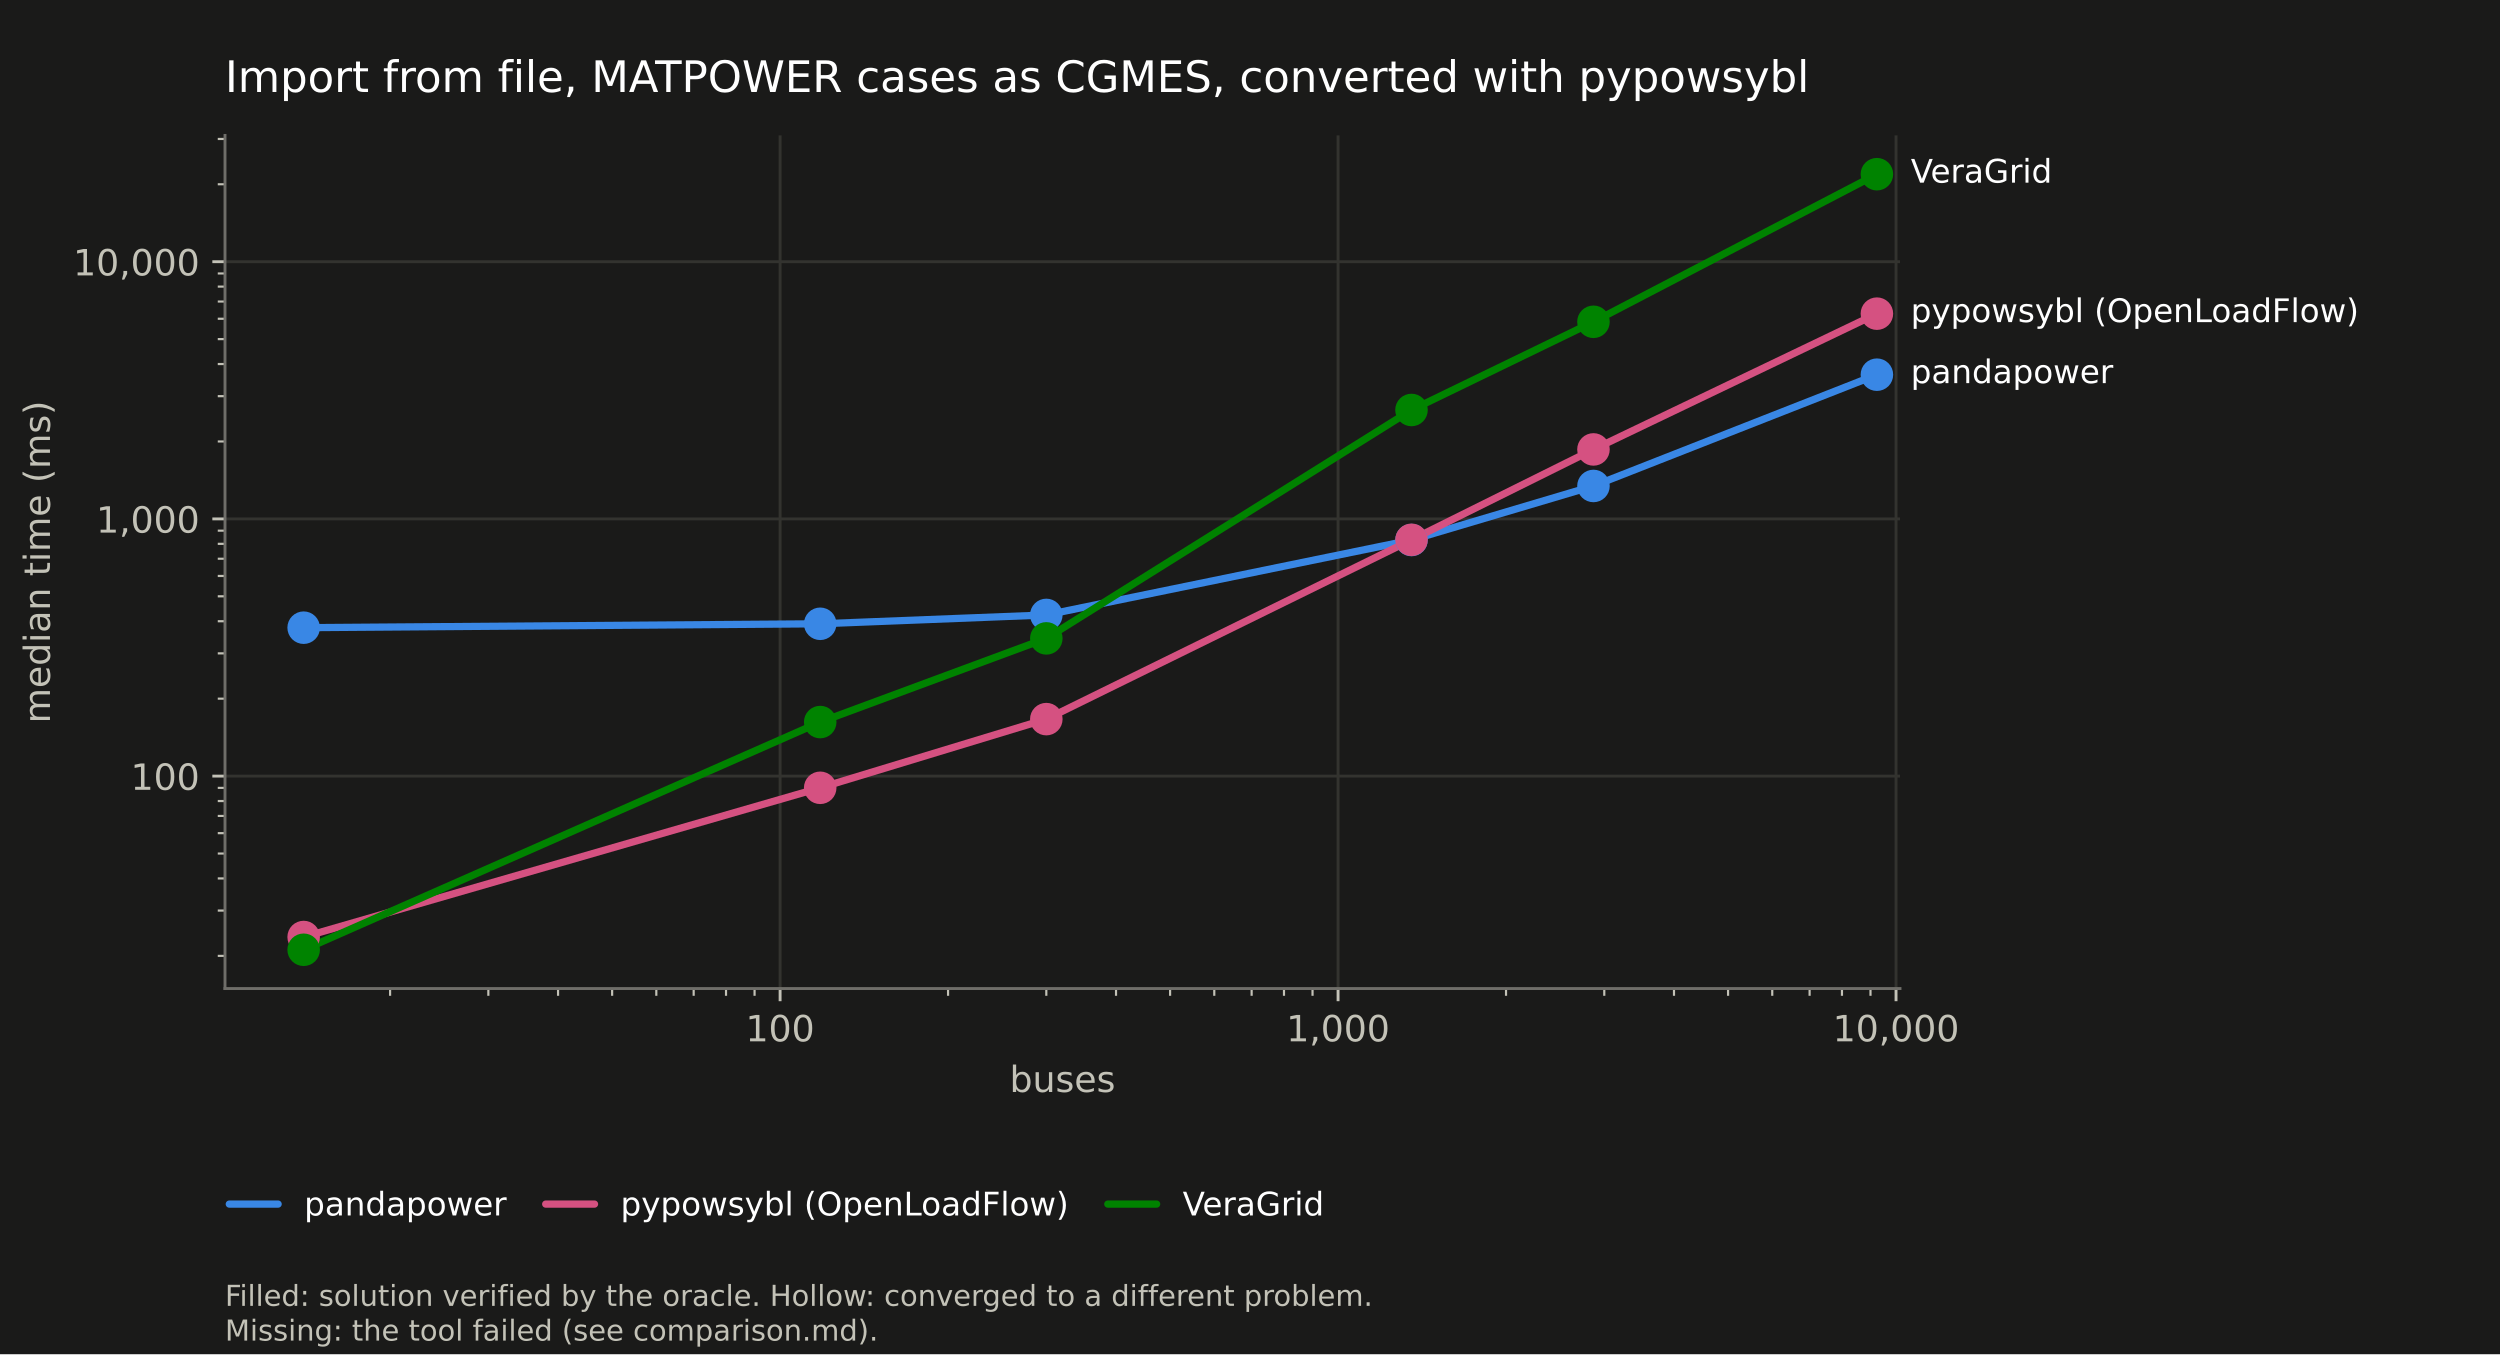
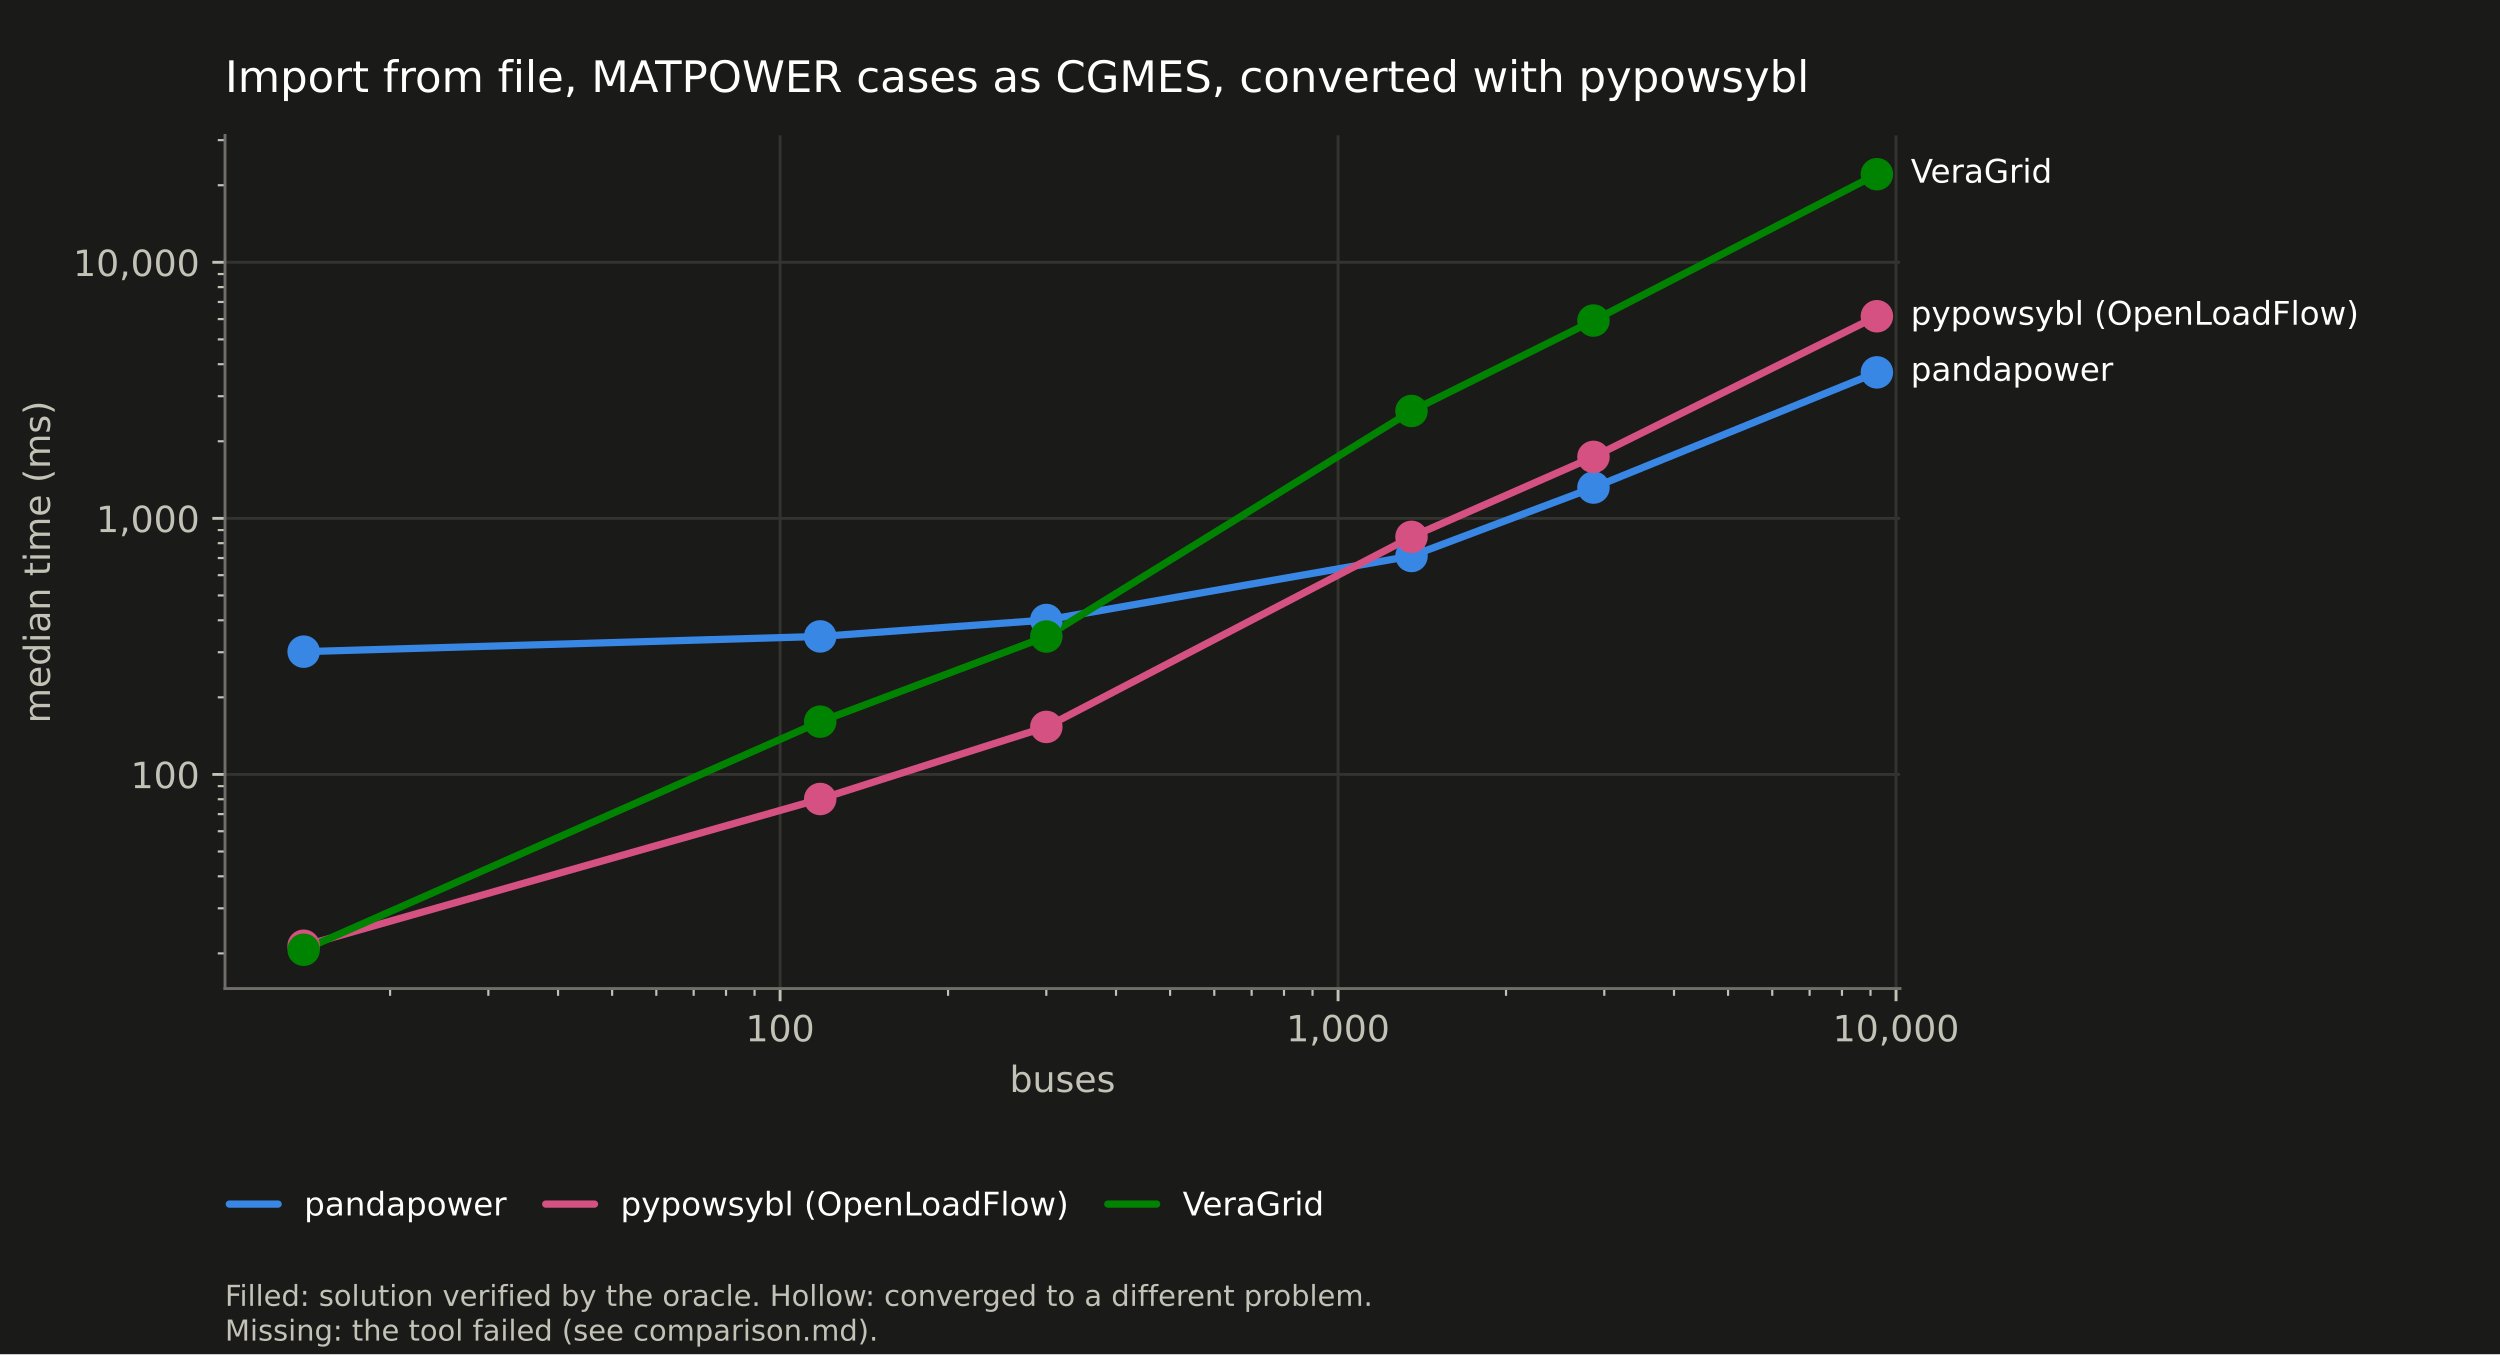
<svg xmlns="http://www.w3.org/2000/svg" xmlns:xlink="http://www.w3.org/1999/xlink" width="691.2pt" height="374.4pt" viewBox="0 0 691.2 374.4" version="1.1">
  <defs>
    <style type="text/css">*{stroke-linejoin: round; stroke-linecap: butt}</style>
  </defs>
  <g id="figure_1">
    <g id="patch_1">
      <path d="M 0 374.4  L 691.2 374.4  L 691.2 0  L 0 0  z " style="fill: #1a1a19" />
    </g>
    <g id="axes_1">
      <g id="patch_2">
        <path d="M 62.208 273.312  L 525.312 273.312  L 525.312 37.44  L 62.208 37.44  z " style="fill: #1a1a19" />
      </g>
      <g id="matplotlib.axis_1">
        <g id="xtick_1">
          <g id="line2d_1">
-             <path d="M 215.681 273.312  L 215.681 37.44  " clip-path="url(#p4aa9db45f9)" style="fill: none; stroke: #33332f; stroke-width: 0.8; stroke-linecap: square" />
+             <path d="M 215.681 273.312  L 215.681 37.44  " clip-path="url(#p1373e79b5b)" style="fill: none; stroke: #33332f; stroke-width: 0.8; stroke-linecap: square" />
          </g>
          <g id="line2d_2">
            <defs>
-               <path id="m27d085db15" d="M 0 0  L 0 3.5  " style="stroke: #c3c2b7; stroke-width: 0.8" />
+               <path id="m14f37e8b25" d="M 0 0  L 0 3.5  " style="stroke: #c3c2b7; stroke-width: 0.8" />
            </defs>
            <g>
-               <use xlink:href="#m27d085db15" x="215.681" y="273.312" style="fill: #c3c2b7; stroke: #c3c2b7; stroke-width: 0.8" />
+               <use xlink:href="#m14f37e8b25" x="215.681" y="273.312" style="fill: #c3c2b7; stroke: #c3c2b7; stroke-width: 0.8" />
            </g>
          </g>
          <g id="text_1">
            <text style="font-size: 10px; font-family: 'DejaVu Sans', 'Bitstream Vera Sans', 'Computer Modern Sans Serif', 'Lucida Grande', 'Verdana', 'Geneva', 'Lucid', 'Arial', 'Helvetica', 'Avant Garde', sans-serif; text-anchor: middle; fill: #c3c2b7" x="215.681" y="287.91" transform="rotate(-0 215.6808 287.9097)">100</text>
          </g>
        </g>
        <g id="xtick_2">
          <g id="line2d_3">
-             <path d="M 369.948 273.312  L 369.948 37.44  " clip-path="url(#p4aa9db45f9)" style="fill: none; stroke: #33332f; stroke-width: 0.8; stroke-linecap: square" />
+             <path d="M 369.948 273.312  L 369.948 37.44  " clip-path="url(#p1373e79b5b)" style="fill: none; stroke: #33332f; stroke-width: 0.8; stroke-linecap: square" />
          </g>
          <g id="line2d_4">
            <g>
-               <use xlink:href="#m27d085db15" x="369.948" y="273.312" style="fill: #c3c2b7; stroke: #c3c2b7; stroke-width: 0.8" />
+               <use xlink:href="#m14f37e8b25" x="369.948" y="273.312" style="fill: #c3c2b7; stroke: #c3c2b7; stroke-width: 0.8" />
            </g>
          </g>
          <g id="text_2">
            <text style="font-size: 10px; font-family: 'DejaVu Sans', 'Bitstream Vera Sans', 'Computer Modern Sans Serif', 'Lucida Grande', 'Verdana', 'Geneva', 'Lucid', 'Arial', 'Helvetica', 'Avant Garde', sans-serif; text-anchor: middle; fill: #c3c2b7" x="369.948" y="287.91" transform="rotate(-0 369.9479 287.9097)">1,000</text>
          </g>
        </g>
        <g id="xtick_3">
          <g id="line2d_5">
-             <path d="M 524.215 273.312  L 524.215 37.44  " clip-path="url(#p4aa9db45f9)" style="fill: none; stroke: #33332f; stroke-width: 0.8; stroke-linecap: square" />
+             <path d="M 524.215 273.312  L 524.215 37.44  " clip-path="url(#p1373e79b5b)" style="fill: none; stroke: #33332f; stroke-width: 0.8; stroke-linecap: square" />
          </g>
          <g id="line2d_6">
            <g>
-               <use xlink:href="#m27d085db15" x="524.215" y="273.312" style="fill: #c3c2b7; stroke: #c3c2b7; stroke-width: 0.8" />
+               <use xlink:href="#m14f37e8b25" x="524.215" y="273.312" style="fill: #c3c2b7; stroke: #c3c2b7; stroke-width: 0.8" />
            </g>
          </g>
          <g id="text_3">
            <text style="font-size: 10px; font-family: 'DejaVu Sans', 'Bitstream Vera Sans', 'Computer Modern Sans Serif', 'Lucida Grande', 'Verdana', 'Geneva', 'Lucid', 'Arial', 'Helvetica', 'Avant Garde', sans-serif; text-anchor: middle; fill: #c3c2b7" x="524.215" y="287.91" transform="rotate(-0 524.2149 287.9097)">10,000</text>
          </g>
        </g>
        <g id="xtick_4">
          <g id="line2d_7">
            <defs>
-               <path id="m4a97235490" d="M 0 0  L 0 2  " style="stroke: #c3c2b7; stroke-width: 0.6" />
+               <path id="m36f371086b" d="M 0 0  L 0 2  " style="stroke: #c3c2b7; stroke-width: 0.6" />
            </defs>
            <g>
-               <use xlink:href="#m4a97235490" x="107.853" y="273.312" style="fill: #c3c2b7; stroke: #c3c2b7; stroke-width: 0.6" />
+               <use xlink:href="#m36f371086b" x="107.853" y="273.312" style="fill: #c3c2b7; stroke: #c3c2b7; stroke-width: 0.6" />
            </g>
          </g>
        </g>
        <g id="xtick_5">
          <g id="line2d_8">
            <g>
-               <use xlink:href="#m4a97235490" x="135.018" y="273.312" style="fill: #c3c2b7; stroke: #c3c2b7; stroke-width: 0.6" />
+               <use xlink:href="#m36f371086b" x="135.018" y="273.312" style="fill: #c3c2b7; stroke: #c3c2b7; stroke-width: 0.6" />
            </g>
          </g>
        </g>
        <g id="xtick_6">
          <g id="line2d_9">
            <g>
-               <use xlink:href="#m4a97235490" x="154.292" y="273.312" style="fill: #c3c2b7; stroke: #c3c2b7; stroke-width: 0.6" />
+               <use xlink:href="#m36f371086b" x="154.292" y="273.312" style="fill: #c3c2b7; stroke: #c3c2b7; stroke-width: 0.6" />
            </g>
          </g>
        </g>
        <g id="xtick_7">
          <g id="line2d_10">
            <g>
-               <use xlink:href="#m4a97235490" x="169.242" y="273.312" style="fill: #c3c2b7; stroke: #c3c2b7; stroke-width: 0.6" />
+               <use xlink:href="#m36f371086b" x="169.242" y="273.312" style="fill: #c3c2b7; stroke: #c3c2b7; stroke-width: 0.6" />
            </g>
          </g>
        </g>
        <g id="xtick_8">
          <g id="line2d_11">
            <g>
-               <use xlink:href="#m4a97235490" x="181.457" y="273.312" style="fill: #c3c2b7; stroke: #c3c2b7; stroke-width: 0.6" />
+               <use xlink:href="#m36f371086b" x="181.457" y="273.312" style="fill: #c3c2b7; stroke: #c3c2b7; stroke-width: 0.6" />
            </g>
          </g>
        </g>
        <g id="xtick_9">
          <g id="line2d_12">
            <g>
-               <use xlink:href="#m4a97235490" x="191.785" y="273.312" style="fill: #c3c2b7; stroke: #c3c2b7; stroke-width: 0.6" />
+               <use xlink:href="#m36f371086b" x="191.785" y="273.312" style="fill: #c3c2b7; stroke: #c3c2b7; stroke-width: 0.6" />
            </g>
          </g>
        </g>
        <g id="xtick_10">
          <g id="line2d_13">
            <g>
-               <use xlink:href="#m4a97235490" x="200.731" y="273.312" style="fill: #c3c2b7; stroke: #c3c2b7; stroke-width: 0.6" />
+               <use xlink:href="#m36f371086b" x="200.731" y="273.312" style="fill: #c3c2b7; stroke: #c3c2b7; stroke-width: 0.6" />
            </g>
          </g>
        </g>
        <g id="xtick_11">
          <g id="line2d_14">
            <g>
-               <use xlink:href="#m4a97235490" x="208.622" y="273.312" style="fill: #c3c2b7; stroke: #c3c2b7; stroke-width: 0.6" />
+               <use xlink:href="#m36f371086b" x="208.622" y="273.312" style="fill: #c3c2b7; stroke: #c3c2b7; stroke-width: 0.6" />
            </g>
          </g>
        </g>
        <g id="xtick_12">
          <g id="line2d_15">
            <g>
-               <use xlink:href="#m4a97235490" x="262.12" y="273.312" style="fill: #c3c2b7; stroke: #c3c2b7; stroke-width: 0.6" />
+               <use xlink:href="#m36f371086b" x="262.12" y="273.312" style="fill: #c3c2b7; stroke: #c3c2b7; stroke-width: 0.6" />
            </g>
          </g>
        </g>
        <g id="xtick_13">
          <g id="line2d_16">
            <g>
-               <use xlink:href="#m4a97235490" x="289.285" y="273.312" style="fill: #c3c2b7; stroke: #c3c2b7; stroke-width: 0.6" />
+               <use xlink:href="#m36f371086b" x="289.285" y="273.312" style="fill: #c3c2b7; stroke: #c3c2b7; stroke-width: 0.6" />
            </g>
          </g>
        </g>
        <g id="xtick_14">
          <g id="line2d_17">
            <g>
-               <use xlink:href="#m4a97235490" x="308.559" y="273.312" style="fill: #c3c2b7; stroke: #c3c2b7; stroke-width: 0.6" />
+               <use xlink:href="#m36f371086b" x="308.559" y="273.312" style="fill: #c3c2b7; stroke: #c3c2b7; stroke-width: 0.6" />
            </g>
          </g>
        </g>
        <g id="xtick_15">
          <g id="line2d_18">
            <g>
-               <use xlink:href="#m4a97235490" x="323.509" y="273.312" style="fill: #c3c2b7; stroke: #c3c2b7; stroke-width: 0.6" />
+               <use xlink:href="#m36f371086b" x="323.509" y="273.312" style="fill: #c3c2b7; stroke: #c3c2b7; stroke-width: 0.6" />
            </g>
          </g>
        </g>
        <g id="xtick_16">
          <g id="line2d_19">
            <g>
-               <use xlink:href="#m4a97235490" x="335.724" y="273.312" style="fill: #c3c2b7; stroke: #c3c2b7; stroke-width: 0.6" />
+               <use xlink:href="#m36f371086b" x="335.724" y="273.312" style="fill: #c3c2b7; stroke: #c3c2b7; stroke-width: 0.6" />
            </g>
          </g>
        </g>
        <g id="xtick_17">
          <g id="line2d_20">
            <g>
-               <use xlink:href="#m4a97235490" x="346.052" y="273.312" style="fill: #c3c2b7; stroke: #c3c2b7; stroke-width: 0.6" />
+               <use xlink:href="#m36f371086b" x="346.052" y="273.312" style="fill: #c3c2b7; stroke: #c3c2b7; stroke-width: 0.6" />
            </g>
          </g>
        </g>
        <g id="xtick_18">
          <g id="line2d_21">
            <g>
-               <use xlink:href="#m4a97235490" x="354.998" y="273.312" style="fill: #c3c2b7; stroke: #c3c2b7; stroke-width: 0.6" />
+               <use xlink:href="#m36f371086b" x="354.998" y="273.312" style="fill: #c3c2b7; stroke: #c3c2b7; stroke-width: 0.6" />
            </g>
          </g>
        </g>
        <g id="xtick_19">
          <g id="line2d_22">
            <g>
-               <use xlink:href="#m4a97235490" x="362.889" y="273.312" style="fill: #c3c2b7; stroke: #c3c2b7; stroke-width: 0.6" />
+               <use xlink:href="#m36f371086b" x="362.889" y="273.312" style="fill: #c3c2b7; stroke: #c3c2b7; stroke-width: 0.6" />
            </g>
          </g>
        </g>
        <g id="xtick_20">
          <g id="line2d_23">
            <g>
-               <use xlink:href="#m4a97235490" x="416.387" y="273.312" style="fill: #c3c2b7; stroke: #c3c2b7; stroke-width: 0.6" />
+               <use xlink:href="#m36f371086b" x="416.387" y="273.312" style="fill: #c3c2b7; stroke: #c3c2b7; stroke-width: 0.6" />
            </g>
          </g>
        </g>
        <g id="xtick_21">
          <g id="line2d_24">
            <g>
-               <use xlink:href="#m4a97235490" x="443.552" y="273.312" style="fill: #c3c2b7; stroke: #c3c2b7; stroke-width: 0.6" />
+               <use xlink:href="#m36f371086b" x="443.552" y="273.312" style="fill: #c3c2b7; stroke: #c3c2b7; stroke-width: 0.6" />
            </g>
          </g>
        </g>
        <g id="xtick_22">
          <g id="line2d_25">
            <g>
-               <use xlink:href="#m4a97235490" x="462.826" y="273.312" style="fill: #c3c2b7; stroke: #c3c2b7; stroke-width: 0.6" />
+               <use xlink:href="#m36f371086b" x="462.826" y="273.312" style="fill: #c3c2b7; stroke: #c3c2b7; stroke-width: 0.6" />
            </g>
          </g>
        </g>
        <g id="xtick_23">
          <g id="line2d_26">
            <g>
-               <use xlink:href="#m4a97235490" x="477.776" y="273.312" style="fill: #c3c2b7; stroke: #c3c2b7; stroke-width: 0.6" />
+               <use xlink:href="#m36f371086b" x="477.776" y="273.312" style="fill: #c3c2b7; stroke: #c3c2b7; stroke-width: 0.6" />
            </g>
          </g>
        </g>
        <g id="xtick_24">
          <g id="line2d_27">
            <g>
-               <use xlink:href="#m4a97235490" x="489.991" y="273.312" style="fill: #c3c2b7; stroke: #c3c2b7; stroke-width: 0.6" />
+               <use xlink:href="#m36f371086b" x="489.991" y="273.312" style="fill: #c3c2b7; stroke: #c3c2b7; stroke-width: 0.6" />
            </g>
          </g>
        </g>
        <g id="xtick_25">
          <g id="line2d_28">
            <g>
-               <use xlink:href="#m4a97235490" x="500.319" y="273.312" style="fill: #c3c2b7; stroke: #c3c2b7; stroke-width: 0.6" />
+               <use xlink:href="#m36f371086b" x="500.319" y="273.312" style="fill: #c3c2b7; stroke: #c3c2b7; stroke-width: 0.6" />
            </g>
          </g>
        </g>
        <g id="xtick_26">
          <g id="line2d_29">
            <g>
-               <use xlink:href="#m4a97235490" x="509.265" y="273.312" style="fill: #c3c2b7; stroke: #c3c2b7; stroke-width: 0.6" />
+               <use xlink:href="#m36f371086b" x="509.265" y="273.312" style="fill: #c3c2b7; stroke: #c3c2b7; stroke-width: 0.6" />
            </g>
          </g>
        </g>
        <g id="xtick_27">
          <g id="line2d_30">
            <g>
-               <use xlink:href="#m4a97235490" x="517.156" y="273.312" style="fill: #c3c2b7; stroke: #c3c2b7; stroke-width: 0.6" />
+               <use xlink:href="#m36f371086b" x="517.156" y="273.312" style="fill: #c3c2b7; stroke: #c3c2b7; stroke-width: 0.6" />
            </g>
          </g>
        </g>
        <g id="text_4">
          <text style="font-size: 10px; font-family: 'DejaVu Sans', 'Bitstream Vera Sans', 'Computer Modern Sans Serif', 'Lucida Grande', 'Verdana', 'Geneva', 'Lucid', 'Arial', 'Helvetica', 'Avant Garde', sans-serif; text-anchor: middle; fill: #c3c2b7" x="293.76" y="301.91" transform="rotate(-0 293.76 301.9104)">buses</text>
        </g>
      </g>
      <g id="matplotlib.axis_2">
        <g id="ytick_1">
          <g id="line2d_31">
-             <path d="M 62.208 214.574  L 525.312 214.574  " clip-path="url(#p4aa9db45f9)" style="fill: none; stroke: #33332f; stroke-width: 0.8; stroke-linecap: square" />
+             <path d="M 62.208 214.112  L 525.312 214.112  " clip-path="url(#p1373e79b5b)" style="fill: none; stroke: #33332f; stroke-width: 0.8; stroke-linecap: square" />
          </g>
          <g id="line2d_32">
            <defs>
-               <path id="m60cf41429f" d="M 0 0  L -3.5 0  " style="stroke: #c3c2b7; stroke-width: 0.8" />
+               <path id="m7130621853" d="M 0 0  L -3.5 0  " style="stroke: #c3c2b7; stroke-width: 0.8" />
            </defs>
            <g>
-               <use xlink:href="#m60cf41429f" x="62.208" y="214.574" style="fill: #c3c2b7; stroke: #c3c2b7; stroke-width: 0.8" />
+               <use xlink:href="#m7130621853" x="62.208" y="214.112" style="fill: #c3c2b7; stroke: #c3c2b7; stroke-width: 0.8" />
            </g>
          </g>
          <g id="text_5">
-             <text style="font-size: 10px; font-family: 'DejaVu Sans', 'Bitstream Vera Sans', 'Computer Modern Sans Serif', 'Lucida Grande', 'Verdana', 'Geneva', 'Lucid', 'Arial', 'Helvetica', 'Avant Garde', sans-serif; text-anchor: end; fill: #c3c2b7" x="55.208" y="218.373" transform="rotate(-0 55.208 218.373)">100</text>
+             <text style="font-size: 10px; font-family: 'DejaVu Sans', 'Bitstream Vera Sans', 'Computer Modern Sans Serif', 'Lucida Grande', 'Verdana', 'Geneva', 'Lucid', 'Arial', 'Helvetica', 'Avant Garde', sans-serif; text-anchor: end; fill: #c3c2b7" x="55.208" y="217.91" transform="rotate(-0 55.208 217.9104)">100</text>
          </g>
        </g>
        <g id="ytick_2">
          <g id="line2d_33">
-             <path d="M 62.208 143.463  L 525.312 143.463  " clip-path="url(#p4aa9db45f9)" style="fill: none; stroke: #33332f; stroke-width: 0.8; stroke-linecap: square" />
+             <path d="M 62.208 143.316  L 525.312 143.316  " clip-path="url(#p1373e79b5b)" style="fill: none; stroke: #33332f; stroke-width: 0.8; stroke-linecap: square" />
          </g>
          <g id="line2d_34">
            <g>
-               <use xlink:href="#m60cf41429f" x="62.208" y="143.463" style="fill: #c3c2b7; stroke: #c3c2b7; stroke-width: 0.8" />
+               <use xlink:href="#m7130621853" x="62.208" y="143.316" style="fill: #c3c2b7; stroke: #c3c2b7; stroke-width: 0.8" />
            </g>
          </g>
          <g id="text_6">
-             <text style="font-size: 10px; font-family: 'DejaVu Sans', 'Bitstream Vera Sans', 'Computer Modern Sans Serif', 'Lucida Grande', 'Verdana', 'Geneva', 'Lucid', 'Arial', 'Helvetica', 'Avant Garde', sans-serif; text-anchor: end; fill: #c3c2b7" x="55.208" y="147.262" transform="rotate(-0 55.208 147.2619)">1,000</text>
+             <text style="font-size: 10px; font-family: 'DejaVu Sans', 'Bitstream Vera Sans', 'Computer Modern Sans Serif', 'Lucida Grande', 'Verdana', 'Geneva', 'Lucid', 'Arial', 'Helvetica', 'Avant Garde', sans-serif; text-anchor: end; fill: #c3c2b7" x="55.208" y="147.115" transform="rotate(-0 55.208 147.1148)">1,000</text>
          </g>
        </g>
        <g id="ytick_3">
          <g id="line2d_35">
-             <path d="M 62.208 72.352  L 525.312 72.352  " clip-path="url(#p4aa9db45f9)" style="fill: none; stroke: #33332f; stroke-width: 0.8; stroke-linecap: square" />
+             <path d="M 62.208 72.52  L 525.312 72.52  " clip-path="url(#p1373e79b5b)" style="fill: none; stroke: #33332f; stroke-width: 0.8; stroke-linecap: square" />
          </g>
          <g id="line2d_36">
            <g>
-               <use xlink:href="#m60cf41429f" x="62.208" y="72.352" style="fill: #c3c2b7; stroke: #c3c2b7; stroke-width: 0.8" />
+               <use xlink:href="#m7130621853" x="62.208" y="72.52" style="fill: #c3c2b7; stroke: #c3c2b7; stroke-width: 0.8" />
            </g>
          </g>
          <g id="text_7">
-             <text style="font-size: 10px; font-family: 'DejaVu Sans', 'Bitstream Vera Sans', 'Computer Modern Sans Serif', 'Lucida Grande', 'Verdana', 'Geneva', 'Lucid', 'Arial', 'Helvetica', 'Avant Garde', sans-serif; text-anchor: end; fill: #c3c2b7" x="55.208" y="76.151" transform="rotate(-0 55.208 76.15085)">10,000</text>
+             <text style="font-size: 10px; font-family: 'DejaVu Sans', 'Bitstream Vera Sans', 'Computer Modern Sans Serif', 'Lucida Grande', 'Verdana', 'Geneva', 'Lucid', 'Arial', 'Helvetica', 'Avant Garde', sans-serif; text-anchor: end; fill: #c3c2b7" x="55.208" y="76.319" transform="rotate(-0 55.208 76.31925)">10,000</text>
          </g>
        </g>
        <g id="ytick_4">
          <g id="line2d_37">
            <defs>
-               <path id="mf26e7768f5" d="M 0 0  L -2 0  " style="stroke: #c3c2b7; stroke-width: 0.6" />
+               <path id="mffb559a2be" d="M 0 0  L -2 0  " style="stroke: #c3c2b7; stroke-width: 0.6" />
            </defs>
            <g>
-               <use xlink:href="#mf26e7768f5" x="62.208" y="264.279" style="fill: #c3c2b7; stroke: #c3c2b7; stroke-width: 0.6" />
+               <use xlink:href="#mffb559a2be" x="62.208" y="263.596" style="fill: #c3c2b7; stroke: #c3c2b7; stroke-width: 0.6" />
            </g>
          </g>
        </g>
        <g id="ytick_5">
          <g id="line2d_38">
            <g>
-               <use xlink:href="#mf26e7768f5" x="62.208" y="251.757" style="fill: #c3c2b7; stroke: #c3c2b7; stroke-width: 0.6" />
+               <use xlink:href="#mffb559a2be" x="62.208" y="251.129" style="fill: #c3c2b7; stroke: #c3c2b7; stroke-width: 0.6" />
            </g>
          </g>
        </g>
        <g id="ytick_6">
          <g id="line2d_39">
            <g>
-               <use xlink:href="#mf26e7768f5" x="62.208" y="242.872" style="fill: #c3c2b7; stroke: #c3c2b7; stroke-width: 0.6" />
+               <use xlink:href="#mffb559a2be" x="62.208" y="242.284" style="fill: #c3c2b7; stroke: #c3c2b7; stroke-width: 0.6" />
            </g>
          </g>
        </g>
        <g id="ytick_7">
          <g id="line2d_40">
            <g>
-               <use xlink:href="#mf26e7768f5" x="62.208" y="235.981" style="fill: #c3c2b7; stroke: #c3c2b7; stroke-width: 0.6" />
+               <use xlink:href="#mffb559a2be" x="62.208" y="235.423" style="fill: #c3c2b7; stroke: #c3c2b7; stroke-width: 0.6" />
            </g>
          </g>
        </g>
        <g id="ytick_8">
          <g id="line2d_41">
            <g>
-               <use xlink:href="#mf26e7768f5" x="62.208" y="230.35" style="fill: #c3c2b7; stroke: #c3c2b7; stroke-width: 0.6" />
+               <use xlink:href="#mffb559a2be" x="62.208" y="229.818" style="fill: #c3c2b7; stroke: #c3c2b7; stroke-width: 0.6" />
            </g>
          </g>
        </g>
        <g id="ytick_9">
          <g id="line2d_42">
            <g>
-               <use xlink:href="#mf26e7768f5" x="62.208" y="225.589" style="fill: #c3c2b7; stroke: #c3c2b7; stroke-width: 0.6" />
+               <use xlink:href="#mffb559a2be" x="62.208" y="225.078" style="fill: #c3c2b7; stroke: #c3c2b7; stroke-width: 0.6" />
            </g>
          </g>
        </g>
        <g id="ytick_10">
          <g id="line2d_43">
            <g>
-               <use xlink:href="#mf26e7768f5" x="62.208" y="221.466" style="fill: #c3c2b7; stroke: #c3c2b7; stroke-width: 0.6" />
+               <use xlink:href="#mffb559a2be" x="62.208" y="220.972" style="fill: #c3c2b7; stroke: #c3c2b7; stroke-width: 0.6" />
            </g>
          </g>
        </g>
        <g id="ytick_11">
          <g id="line2d_44">
            <g>
-               <use xlink:href="#mf26e7768f5" x="62.208" y="217.828" style="fill: #c3c2b7; stroke: #c3c2b7; stroke-width: 0.6" />
+               <use xlink:href="#mffb559a2be" x="62.208" y="217.351" style="fill: #c3c2b7; stroke: #c3c2b7; stroke-width: 0.6" />
            </g>
          </g>
        </g>
        <g id="ytick_12">
          <g id="line2d_45">
            <g>
-               <use xlink:href="#mf26e7768f5" x="62.208" y="193.168" style="fill: #c3c2b7; stroke: #c3c2b7; stroke-width: 0.6" />
+               <use xlink:href="#mffb559a2be" x="62.208" y="192.8" style="fill: #c3c2b7; stroke: #c3c2b7; stroke-width: 0.6" />
            </g>
          </g>
        </g>
        <g id="ytick_13">
          <g id="line2d_46">
            <g>
-               <use xlink:href="#mf26e7768f5" x="62.208" y="180.646" style="fill: #c3c2b7; stroke: #c3c2b7; stroke-width: 0.6" />
+               <use xlink:href="#mffb559a2be" x="62.208" y="180.334" style="fill: #c3c2b7; stroke: #c3c2b7; stroke-width: 0.6" />
            </g>
          </g>
        </g>
        <g id="ytick_14">
          <g id="line2d_47">
            <g>
-               <use xlink:href="#mf26e7768f5" x="62.208" y="171.761" style="fill: #c3c2b7; stroke: #c3c2b7; stroke-width: 0.6" />
+               <use xlink:href="#mffb559a2be" x="62.208" y="171.488" style="fill: #c3c2b7; stroke: #c3c2b7; stroke-width: 0.6" />
            </g>
          </g>
        </g>
        <g id="ytick_15">
          <g id="line2d_48">
            <g>
-               <use xlink:href="#mf26e7768f5" x="62.208" y="164.87" style="fill: #c3c2b7; stroke: #c3c2b7; stroke-width: 0.6" />
+               <use xlink:href="#mffb559a2be" x="62.208" y="164.628" style="fill: #c3c2b7; stroke: #c3c2b7; stroke-width: 0.6" />
            </g>
          </g>
        </g>
        <g id="ytick_16">
          <g id="line2d_49">
            <g>
-               <use xlink:href="#mf26e7768f5" x="62.208" y="159.239" style="fill: #c3c2b7; stroke: #c3c2b7; stroke-width: 0.6" />
+               <use xlink:href="#mffb559a2be" x="62.208" y="159.022" style="fill: #c3c2b7; stroke: #c3c2b7; stroke-width: 0.6" />
            </g>
          </g>
        </g>
        <g id="ytick_17">
          <g id="line2d_50">
            <g>
-               <use xlink:href="#mf26e7768f5" x="62.208" y="154.478" style="fill: #c3c2b7; stroke: #c3c2b7; stroke-width: 0.6" />
+               <use xlink:href="#mffb559a2be" x="62.208" y="154.282" style="fill: #c3c2b7; stroke: #c3c2b7; stroke-width: 0.6" />
            </g>
          </g>
        </g>
        <g id="ytick_18">
          <g id="line2d_51">
            <g>
-               <use xlink:href="#mf26e7768f5" x="62.208" y="150.354" style="fill: #c3c2b7; stroke: #c3c2b7; stroke-width: 0.6" />
+               <use xlink:href="#mffb559a2be" x="62.208" y="150.177" style="fill: #c3c2b7; stroke: #c3c2b7; stroke-width: 0.6" />
            </g>
          </g>
        </g>
        <g id="ytick_19">
          <g id="line2d_52">
            <g>
-               <use xlink:href="#mf26e7768f5" x="62.208" y="146.717" style="fill: #c3c2b7; stroke: #c3c2b7; stroke-width: 0.6" />
+               <use xlink:href="#mffb559a2be" x="62.208" y="146.555" style="fill: #c3c2b7; stroke: #c3c2b7; stroke-width: 0.6" />
            </g>
          </g>
        </g>
        <g id="ytick_20">
          <g id="line2d_53">
            <g>
-               <use xlink:href="#mf26e7768f5" x="62.208" y="122.057" style="fill: #c3c2b7; stroke: #c3c2b7; stroke-width: 0.6" />
+               <use xlink:href="#mffb559a2be" x="62.208" y="122.004" style="fill: #c3c2b7; stroke: #c3c2b7; stroke-width: 0.6" />
            </g>
          </g>
        </g>
        <g id="ytick_21">
          <g id="line2d_54">
            <g>
-               <use xlink:href="#mf26e7768f5" x="62.208" y="109.534" style="fill: #c3c2b7; stroke: #c3c2b7; stroke-width: 0.6" />
+               <use xlink:href="#mffb559a2be" x="62.208" y="109.538" style="fill: #c3c2b7; stroke: #c3c2b7; stroke-width: 0.6" />
            </g>
          </g>
        </g>
        <g id="ytick_22">
          <g id="line2d_55">
            <g>
-               <use xlink:href="#mf26e7768f5" x="62.208" y="100.65" style="fill: #c3c2b7; stroke: #c3c2b7; stroke-width: 0.6" />
+               <use xlink:href="#mffb559a2be" x="62.208" y="100.693" style="fill: #c3c2b7; stroke: #c3c2b7; stroke-width: 0.6" />
            </g>
          </g>
        </g>
        <g id="ytick_23">
          <g id="line2d_56">
            <g>
-               <use xlink:href="#mf26e7768f5" x="62.208" y="93.759" style="fill: #c3c2b7; stroke: #c3c2b7; stroke-width: 0.6" />
+               <use xlink:href="#mffb559a2be" x="62.208" y="93.832" style="fill: #c3c2b7; stroke: #c3c2b7; stroke-width: 0.6" />
            </g>
          </g>
        </g>
        <g id="ytick_24">
          <g id="line2d_57">
            <g>
-               <use xlink:href="#mf26e7768f5" x="62.208" y="88.128" style="fill: #c3c2b7; stroke: #c3c2b7; stroke-width: 0.6" />
+               <use xlink:href="#mffb559a2be" x="62.208" y="88.226" style="fill: #c3c2b7; stroke: #c3c2b7; stroke-width: 0.6" />
            </g>
          </g>
        </g>
        <g id="ytick_25">
          <g id="line2d_58">
            <g>
-               <use xlink:href="#mf26e7768f5" x="62.208" y="83.367" style="fill: #c3c2b7; stroke: #c3c2b7; stroke-width: 0.6" />
+               <use xlink:href="#mffb559a2be" x="62.208" y="83.487" style="fill: #c3c2b7; stroke: #c3c2b7; stroke-width: 0.6" />
            </g>
          </g>
        </g>
        <g id="ytick_26">
          <g id="line2d_59">
            <g>
-               <use xlink:href="#mf26e7768f5" x="62.208" y="79.243" style="fill: #c3c2b7; stroke: #c3c2b7; stroke-width: 0.6" />
+               <use xlink:href="#mffb559a2be" x="62.208" y="79.381" style="fill: #c3c2b7; stroke: #c3c2b7; stroke-width: 0.6" />
            </g>
          </g>
        </g>
        <g id="ytick_27">
          <g id="line2d_60">
            <g>
-               <use xlink:href="#mf26e7768f5" x="62.208" y="75.606" style="fill: #c3c2b7; stroke: #c3c2b7; stroke-width: 0.6" />
+               <use xlink:href="#mffb559a2be" x="62.208" y="75.76" style="fill: #c3c2b7; stroke: #c3c2b7; stroke-width: 0.6" />
            </g>
          </g>
        </g>
        <g id="ytick_28">
          <g id="line2d_61">
            <g>
-               <use xlink:href="#mf26e7768f5" x="62.208" y="50.945" style="fill: #c3c2b7; stroke: #c3c2b7; stroke-width: 0.6" />
+               <use xlink:href="#mffb559a2be" x="62.208" y="51.209" style="fill: #c3c2b7; stroke: #c3c2b7; stroke-width: 0.6" />
            </g>
          </g>
        </g>
        <g id="ytick_29">
          <g id="line2d_62">
            <g>
-               <use xlink:href="#mf26e7768f5" x="62.208" y="38.423" style="fill: #c3c2b7; stroke: #c3c2b7; stroke-width: 0.6" />
+               <use xlink:href="#mffb559a2be" x="62.208" y="38.742" style="fill: #c3c2b7; stroke: #c3c2b7; stroke-width: 0.6" />
            </g>
          </g>
        </g>
        <g id="text_8">
          <text style="font-size: 10px; font-family: 'DejaVu Sans', 'Bitstream Vera Sans', 'Computer Modern Sans Serif', 'Lucida Grande', 'Verdana', 'Geneva', 'Lucid', 'Arial', 'Helvetica', 'Avant Garde', sans-serif; text-anchor: middle; fill: #c3c2b7" x="13.815" y="155.376" transform="rotate(-90 13.81503 155.376)">median time (ms)</text>
        </g>
      </g>
      <g id="line2d_63">
-         <path d="M 83.956 173.542  L 226.77 172.466  L 289.285 170.016  L 390.252 149.305  L 440.561 134.358  L 518.926 103.595  " clip-path="url(#p4aa9db45f9)" style="fill: none; stroke: #3987e5; stroke-width: 2; stroke-linecap: round" />
+         <path d="M 83.956 180.171  L 226.77 175.956  L 289.285 171.421  L 390.252 153.716  L 440.561 134.8  L 518.926 102.952  " clip-path="url(#p1373e79b5b)" style="fill: none; stroke: #3987e5; stroke-width: 2; stroke-linecap: round" />
      </g>
      <g id="line2d_64">
-         <path d="M 83.956 259.069  L 226.77 217.811  L 289.285 198.822  L 390.252 149.25  L 440.561 124.258  L 518.926 86.721  " clip-path="url(#p4aa9db45f9)" style="fill: none; stroke: #d55181; stroke-width: 2; stroke-linecap: round" />
+         <path d="M 83.956 261.483  L 226.77 220.908  L 289.285 200.98  L 390.252 148.435  L 440.561 126.324  L 518.926 87.437  " clip-path="url(#p1373e79b5b)" style="fill: none; stroke: #d55181; stroke-width: 2; stroke-linecap: round" />
      </g>
      <g id="line2d_65">
-         <path d="M 83.956 262.591  L 226.77 199.637  L 289.285 176.5  L 390.252 113.353  L 440.561 88.971  L 518.926 48.161  " clip-path="url(#p4aa9db45f9)" style="fill: none; stroke: #008300; stroke-width: 2; stroke-linecap: round" />
+         <path d="M 83.956 262.591  L 226.77 199.522  L 289.285 175.986  L 390.252 113.626  L 440.561 88.621  L 518.926 48.161  " clip-path="url(#p1373e79b5b)" style="fill: none; stroke: #008300; stroke-width: 2; stroke-linecap: round" />
      </g>
      <g id="patch_3">
        <path d="M 62.208 273.312  L 62.208 37.44  " style="fill: none; stroke: #6f6e69; stroke-width: 0.8; stroke-linejoin: miter; stroke-linecap: square" />
      </g>
      <g id="patch_4">
        <path d="M 62.208 273.312  L 525.312 273.312  " style="fill: none; stroke: #6f6e69; stroke-width: 0.8; stroke-linejoin: miter; stroke-linecap: square" />
      </g>
      <g id="line2d_66">
        <defs>
-           <path id="m7a957dcaff" d="M 0 3.5  C 0.928 3.5 1.819 3.131 2.475 2.475  C 3.131 1.819 3.5 0.928 3.5 0  C 3.5 -0.928 3.131 -1.819 2.475 -2.475  C 1.819 -3.131 0.928 -3.5 0 -3.5  C -0.928 -3.5 -1.819 -3.131 -2.475 -2.475  C -3.131 -1.819 -3.5 -0.928 -3.5 0  C -3.5 0.928 -3.131 1.819 -2.475 2.475  C -1.819 3.131 -0.928 3.5 0 3.5  z " style="stroke: #3987e5; stroke-width: 2" />
+           <path id="m5a04961f06" d="M 0 3.5  C 0.928 3.5 1.819 3.131 2.475 2.475  C 3.131 1.819 3.5 0.928 3.5 0  C 3.5 -0.928 3.131 -1.819 2.475 -2.475  C 1.819 -3.131 0.928 -3.5 0 -3.5  C -0.928 -3.5 -1.819 -3.131 -2.475 -2.475  C -3.131 -1.819 -3.5 -0.928 -3.5 0  C -3.5 0.928 -3.131 1.819 -2.475 2.475  C -1.819 3.131 -0.928 3.5 0 3.5  z " style="stroke: #3987e5; stroke-width: 2" />
        </defs>
-         <g clip-path="url(#p4aa9db45f9)">
-           <use xlink:href="#m7a957dcaff" x="83.956" y="173.542" style="fill: #3987e5; stroke: #3987e5; stroke-width: 2" />
+         <g clip-path="url(#p1373e79b5b)">
+           <use xlink:href="#m5a04961f06" x="83.956" y="180.171" style="fill: #3987e5; stroke: #3987e5; stroke-width: 2" />
        </g>
      </g>
      <g id="line2d_67">
-         <g clip-path="url(#p4aa9db45f9)">
-           <use xlink:href="#m7a957dcaff" x="226.77" y="172.466" style="fill: #3987e5; stroke: #3987e5; stroke-width: 2" />
+         <g clip-path="url(#p1373e79b5b)">
+           <use xlink:href="#m5a04961f06" x="226.77" y="175.956" style="fill: #3987e5; stroke: #3987e5; stroke-width: 2" />
        </g>
      </g>
      <g id="line2d_68">
-         <g clip-path="url(#p4aa9db45f9)">
-           <use xlink:href="#m7a957dcaff" x="289.285" y="170.016" style="fill: #3987e5; stroke: #3987e5; stroke-width: 2" />
+         <g clip-path="url(#p1373e79b5b)">
+           <use xlink:href="#m5a04961f06" x="289.285" y="171.421" style="fill: #3987e5; stroke: #3987e5; stroke-width: 2" />
        </g>
      </g>
      <g id="line2d_69">
-         <g clip-path="url(#p4aa9db45f9)">
-           <use xlink:href="#m7a957dcaff" x="390.252" y="149.305" style="fill: #3987e5; stroke: #3987e5; stroke-width: 2" />
+         <g clip-path="url(#p1373e79b5b)">
+           <use xlink:href="#m5a04961f06" x="390.252" y="153.716" style="fill: #3987e5; stroke: #3987e5; stroke-width: 2" />
        </g>
      </g>
      <g id="line2d_70">
-         <g clip-path="url(#p4aa9db45f9)">
-           <use xlink:href="#m7a957dcaff" x="440.561" y="134.358" style="fill: #3987e5; stroke: #3987e5; stroke-width: 2" />
+         <g clip-path="url(#p1373e79b5b)">
+           <use xlink:href="#m5a04961f06" x="440.561" y="134.8" style="fill: #3987e5; stroke: #3987e5; stroke-width: 2" />
        </g>
      </g>
      <g id="line2d_71">
-         <g clip-path="url(#p4aa9db45f9)">
-           <use xlink:href="#m7a957dcaff" x="518.926" y="103.595" style="fill: #3987e5; stroke: #3987e5; stroke-width: 2" />
+         <g clip-path="url(#p1373e79b5b)">
+           <use xlink:href="#m5a04961f06" x="518.926" y="102.952" style="fill: #3987e5; stroke: #3987e5; stroke-width: 2" />
        </g>
      </g>
      <g id="line2d_72">
        <defs>
-           <path id="me83dcc5a60" d="M 0 3.5  C 0.928 3.5 1.819 3.131 2.475 2.475  C 3.131 1.819 3.5 0.928 3.5 0  C 3.5 -0.928 3.131 -1.819 2.475 -2.475  C 1.819 -3.131 0.928 -3.5 0 -3.5  C -0.928 -3.5 -1.819 -3.131 -2.475 -2.475  C -3.131 -1.819 -3.5 -0.928 -3.5 0  C -3.5 0.928 -3.131 1.819 -2.475 2.475  C -1.819 3.131 -0.928 3.5 0 3.5  z " style="stroke: #d55181; stroke-width: 2" />
+           <path id="ma73a1cacaf" d="M 0 3.5  C 0.928 3.5 1.819 3.131 2.475 2.475  C 3.131 1.819 3.5 0.928 3.5 0  C 3.5 -0.928 3.131 -1.819 2.475 -2.475  C 1.819 -3.131 0.928 -3.5 0 -3.5  C -0.928 -3.5 -1.819 -3.131 -2.475 -2.475  C -3.131 -1.819 -3.5 -0.928 -3.5 0  C -3.5 0.928 -3.131 1.819 -2.475 2.475  C -1.819 3.131 -0.928 3.5 0 3.5  z " style="stroke: #d55181; stroke-width: 2" />
        </defs>
-         <g clip-path="url(#p4aa9db45f9)">
-           <use xlink:href="#me83dcc5a60" x="83.956" y="259.069" style="fill: #d55181; stroke: #d55181; stroke-width: 2" />
+         <g clip-path="url(#p1373e79b5b)">
+           <use xlink:href="#ma73a1cacaf" x="83.956" y="261.483" style="fill: #d55181; stroke: #d55181; stroke-width: 2" />
        </g>
      </g>
      <g id="line2d_73">
-         <g clip-path="url(#p4aa9db45f9)">
-           <use xlink:href="#me83dcc5a60" x="226.77" y="217.811" style="fill: #d55181; stroke: #d55181; stroke-width: 2" />
+         <g clip-path="url(#p1373e79b5b)">
+           <use xlink:href="#ma73a1cacaf" x="226.77" y="220.908" style="fill: #d55181; stroke: #d55181; stroke-width: 2" />
        </g>
      </g>
      <g id="line2d_74">
-         <g clip-path="url(#p4aa9db45f9)">
-           <use xlink:href="#me83dcc5a60" x="289.285" y="198.822" style="fill: #d55181; stroke: #d55181; stroke-width: 2" />
+         <g clip-path="url(#p1373e79b5b)">
+           <use xlink:href="#ma73a1cacaf" x="289.285" y="200.98" style="fill: #d55181; stroke: #d55181; stroke-width: 2" />
        </g>
      </g>
      <g id="line2d_75">
-         <g clip-path="url(#p4aa9db45f9)">
-           <use xlink:href="#me83dcc5a60" x="390.252" y="149.25" style="fill: #d55181; stroke: #d55181; stroke-width: 2" />
+         <g clip-path="url(#p1373e79b5b)">
+           <use xlink:href="#ma73a1cacaf" x="390.252" y="148.435" style="fill: #d55181; stroke: #d55181; stroke-width: 2" />
        </g>
      </g>
      <g id="line2d_76">
-         <g clip-path="url(#p4aa9db45f9)">
-           <use xlink:href="#me83dcc5a60" x="440.561" y="124.258" style="fill: #d55181; stroke: #d55181; stroke-width: 2" />
+         <g clip-path="url(#p1373e79b5b)">
+           <use xlink:href="#ma73a1cacaf" x="440.561" y="126.324" style="fill: #d55181; stroke: #d55181; stroke-width: 2" />
        </g>
      </g>
      <g id="line2d_77">
-         <g clip-path="url(#p4aa9db45f9)">
-           <use xlink:href="#me83dcc5a60" x="518.926" y="86.721" style="fill: #d55181; stroke: #d55181; stroke-width: 2" />
+         <g clip-path="url(#p1373e79b5b)">
+           <use xlink:href="#ma73a1cacaf" x="518.926" y="87.437" style="fill: #d55181; stroke: #d55181; stroke-width: 2" />
        </g>
      </g>
      <g id="line2d_78">
        <defs>
-           <path id="m227f02f1ca" d="M 0 3.5  C 0.928 3.5 1.819 3.131 2.475 2.475  C 3.131 1.819 3.5 0.928 3.5 0  C 3.5 -0.928 3.131 -1.819 2.475 -2.475  C 1.819 -3.131 0.928 -3.5 0 -3.5  C -0.928 -3.5 -1.819 -3.131 -2.475 -2.475  C -3.131 -1.819 -3.5 -0.928 -3.5 0  C -3.5 0.928 -3.131 1.819 -2.475 2.475  C -1.819 3.131 -0.928 3.5 0 3.5  z " style="stroke: #008300; stroke-width: 2" />
+           <path id="mea146ba61e" d="M 0 3.5  C 0.928 3.5 1.819 3.131 2.475 2.475  C 3.131 1.819 3.5 0.928 3.5 0  C 3.5 -0.928 3.131 -1.819 2.475 -2.475  C 1.819 -3.131 0.928 -3.5 0 -3.5  C -0.928 -3.5 -1.819 -3.131 -2.475 -2.475  C -3.131 -1.819 -3.5 -0.928 -3.5 0  C -3.5 0.928 -3.131 1.819 -2.475 2.475  C -1.819 3.131 -0.928 3.5 0 3.5  z " style="stroke: #008300; stroke-width: 2" />
        </defs>
-         <g clip-path="url(#p4aa9db45f9)">
-           <use xlink:href="#m227f02f1ca" x="83.956" y="262.591" style="fill: #008300; stroke: #008300; stroke-width: 2" />
+         <g clip-path="url(#p1373e79b5b)">
+           <use xlink:href="#mea146ba61e" x="83.956" y="262.591" style="fill: #008300; stroke: #008300; stroke-width: 2" />
        </g>
      </g>
      <g id="line2d_79">
-         <g clip-path="url(#p4aa9db45f9)">
-           <use xlink:href="#m227f02f1ca" x="226.77" y="199.637" style="fill: #008300; stroke: #008300; stroke-width: 2" />
+         <g clip-path="url(#p1373e79b5b)">
+           <use xlink:href="#mea146ba61e" x="226.77" y="199.522" style="fill: #008300; stroke: #008300; stroke-width: 2" />
        </g>
      </g>
      <g id="line2d_80">
-         <g clip-path="url(#p4aa9db45f9)">
-           <use xlink:href="#m227f02f1ca" x="289.285" y="176.5" style="fill: #008300; stroke: #008300; stroke-width: 2" />
+         <g clip-path="url(#p1373e79b5b)">
+           <use xlink:href="#mea146ba61e" x="289.285" y="175.986" style="fill: #008300; stroke: #008300; stroke-width: 2" />
        </g>
      </g>
      <g id="line2d_81">
-         <g clip-path="url(#p4aa9db45f9)">
-           <use xlink:href="#m227f02f1ca" x="390.252" y="113.353" style="fill: #008300; stroke: #008300; stroke-width: 2" />
+         <g clip-path="url(#p1373e79b5b)">
+           <use xlink:href="#mea146ba61e" x="390.252" y="113.626" style="fill: #008300; stroke: #008300; stroke-width: 2" />
        </g>
      </g>
      <g id="line2d_82">
-         <g clip-path="url(#p4aa9db45f9)">
-           <use xlink:href="#m227f02f1ca" x="440.561" y="88.971" style="fill: #008300; stroke: #008300; stroke-width: 2" />
+         <g clip-path="url(#p1373e79b5b)">
+           <use xlink:href="#mea146ba61e" x="440.561" y="88.621" style="fill: #008300; stroke: #008300; stroke-width: 2" />
        </g>
      </g>
      <g id="line2d_83">
-         <g clip-path="url(#p4aa9db45f9)">
-           <use xlink:href="#m227f02f1ca" x="518.926" y="48.161" style="fill: #008300; stroke: #008300; stroke-width: 2" />
+         <g clip-path="url(#p1373e79b5b)">
+           <use xlink:href="#mea146ba61e" x="518.926" y="48.161" style="fill: #008300; stroke: #008300; stroke-width: 2" />
        </g>
      </g>
      <g id="text_9">
-         <text style="font-size: 9px; font-family: 'DejaVu Sans', 'Bitstream Vera Sans', 'Computer Modern Sans Serif', 'Lucida Grande', 'Verdana', 'Geneva', 'Lucid', 'Arial', 'Helvetica', 'Avant Garde', sans-serif; text-anchor: start; fill: #ffffff" x="528.29" y="105.933" transform="rotate(-0 528.2901 105.933)">pandapower</text>
+         <text style="font-size: 9px; font-family: 'DejaVu Sans', 'Bitstream Vera Sans', 'Computer Modern Sans Serif', 'Lucida Grande', 'Verdana', 'Geneva', 'Lucid', 'Arial', 'Helvetica', 'Avant Garde', sans-serif; text-anchor: start; fill: #ffffff" x="528.29" y="105.29" transform="rotate(-0 528.2901 105.2898)">pandapower</text>
      </g>
      <g id="text_10">
-         <text style="font-size: 9px; font-family: 'DejaVu Sans', 'Bitstream Vera Sans', 'Computer Modern Sans Serif', 'Lucida Grande', 'Verdana', 'Geneva', 'Lucid', 'Arial', 'Helvetica', 'Avant Garde', sans-serif; text-anchor: start; fill: #ffffff" x="528.29" y="89.059" transform="rotate(-0 528.2901 89.05886)">pypowsybl (OpenLoadFlow)</text>
+         <text style="font-size: 9px; font-family: 'DejaVu Sans', 'Bitstream Vera Sans', 'Computer Modern Sans Serif', 'Lucida Grande', 'Verdana', 'Geneva', 'Lucid', 'Arial', 'Helvetica', 'Avant Garde', sans-serif; text-anchor: start; fill: #ffffff" x="528.29" y="89.776" transform="rotate(-0 528.2901 89.77555)">pypowsybl (OpenLoadFlow)</text>
      </g>
      <g id="text_11">
        <text style="font-size: 9px; font-family: 'DejaVu Sans', 'Bitstream Vera Sans', 'Computer Modern Sans Serif', 'Lucida Grande', 'Verdana', 'Geneva', 'Lucid', 'Arial', 'Helvetica', 'Avant Garde', sans-serif; text-anchor: start; fill: #ffffff" x="528.29" y="50.5" transform="rotate(-0 528.2901 50.4997)">VeraGrid</text>
      </g>
      <g id="text_12">
        <text style="font-size: 12px; font-family: 'DejaVu Sans', 'Bitstream Vera Sans', 'Computer Modern Sans Serif', 'Lucida Grande', 'Verdana', 'Geneva', 'Lucid', 'Arial', 'Helvetica', 'Avant Garde', sans-serif; text-anchor: start; fill: #ffffff" x="62.208" y="25.44" transform="rotate(-0 62.208 25.44)">Import from file, MATPOWER cases as CGMES, converted with pypowsybl</text>
      </g>
    </g>
    <g id="text_13">
      <text style="font-size: 8px; font-family: 'DejaVu Sans', 'Bitstream Vera Sans', 'Computer Modern Sans Serif', 'Lucida Grande', 'Verdana', 'Geneva', 'Lucid', 'Arial', 'Helvetica', 'Avant Garde', sans-serif; fill: #c3c2b7" transform="translate(62.208 361.0538)">Filled: solution verified by the oracle. Hollow: converged to a different problem.</text>
      <text style="font-size: 8px; font-family: 'DejaVu Sans', 'Bitstream Vera Sans', 'Computer Modern Sans Serif', 'Lucida Grande', 'Verdana', 'Geneva', 'Lucid', 'Arial', 'Helvetica', 'Avant Garde', sans-serif; fill: #c3c2b7" transform="translate(62.208 370.656)">Missing: the tool failed (see comparison.md).</text>
    </g>
    <g id="legend_1">
      <g id="line2d_84">
        <path d="M 63.396 332.908  L 70.146 332.908  L 76.896 332.908  " style="fill: none; stroke: #3987e5; stroke-width: 2; stroke-linecap: round" />
      </g>
      <g id="text_14">
        <text style="font-size: 9px; font-family: 'DejaVu Sans', 'Bitstream Vera Sans', 'Computer Modern Sans Serif', 'Lucida Grande', 'Verdana', 'Geneva', 'Lucid', 'Arial', 'Helvetica', 'Avant Garde', sans-serif; text-anchor: start; fill: #ffffff" x="84.096" y="336.058" transform="rotate(-0 84.096 336.0579)">pandapower</text>
      </g>
      <g id="line2d_85">
        <path d="M 150.876 332.908  L 157.626 332.908  L 164.376 332.908  " style="fill: none; stroke: #d55181; stroke-width: 2; stroke-linecap: round" />
      </g>
      <g id="text_15">
        <text style="font-size: 9px; font-family: 'DejaVu Sans', 'Bitstream Vera Sans', 'Computer Modern Sans Serif', 'Lucida Grande', 'Verdana', 'Geneva', 'Lucid', 'Arial', 'Helvetica', 'Avant Garde', sans-serif; text-anchor: start; fill: #ffffff" x="171.576" y="336.058" transform="rotate(-0 171.576 336.0579)">pypowsybl (OpenLoadFlow)</text>
      </g>
      <g id="line2d_86">
        <path d="M 306.286 332.908  L 313.036 332.908  L 319.786 332.908  " style="fill: none; stroke: #008300; stroke-width: 2; stroke-linecap: round" />
      </g>
      <g id="text_16">
        <text style="font-size: 9px; font-family: 'DejaVu Sans', 'Bitstream Vera Sans', 'Computer Modern Sans Serif', 'Lucida Grande', 'Verdana', 'Geneva', 'Lucid', 'Arial', 'Helvetica', 'Avant Garde', sans-serif; text-anchor: start; fill: #ffffff" x="326.986" y="336.058" transform="rotate(-0 326.9863 336.0579)">VeraGrid</text>
      </g>
    </g>
  </g>
  <defs>
-     <clipPath id="p4aa9db45f9">
+     <clipPath id="p1373e79b5b">
      <rect x="62.208" y="37.44" width="463.104" height="235.872" />
    </clipPath>
  </defs>
</svg>
